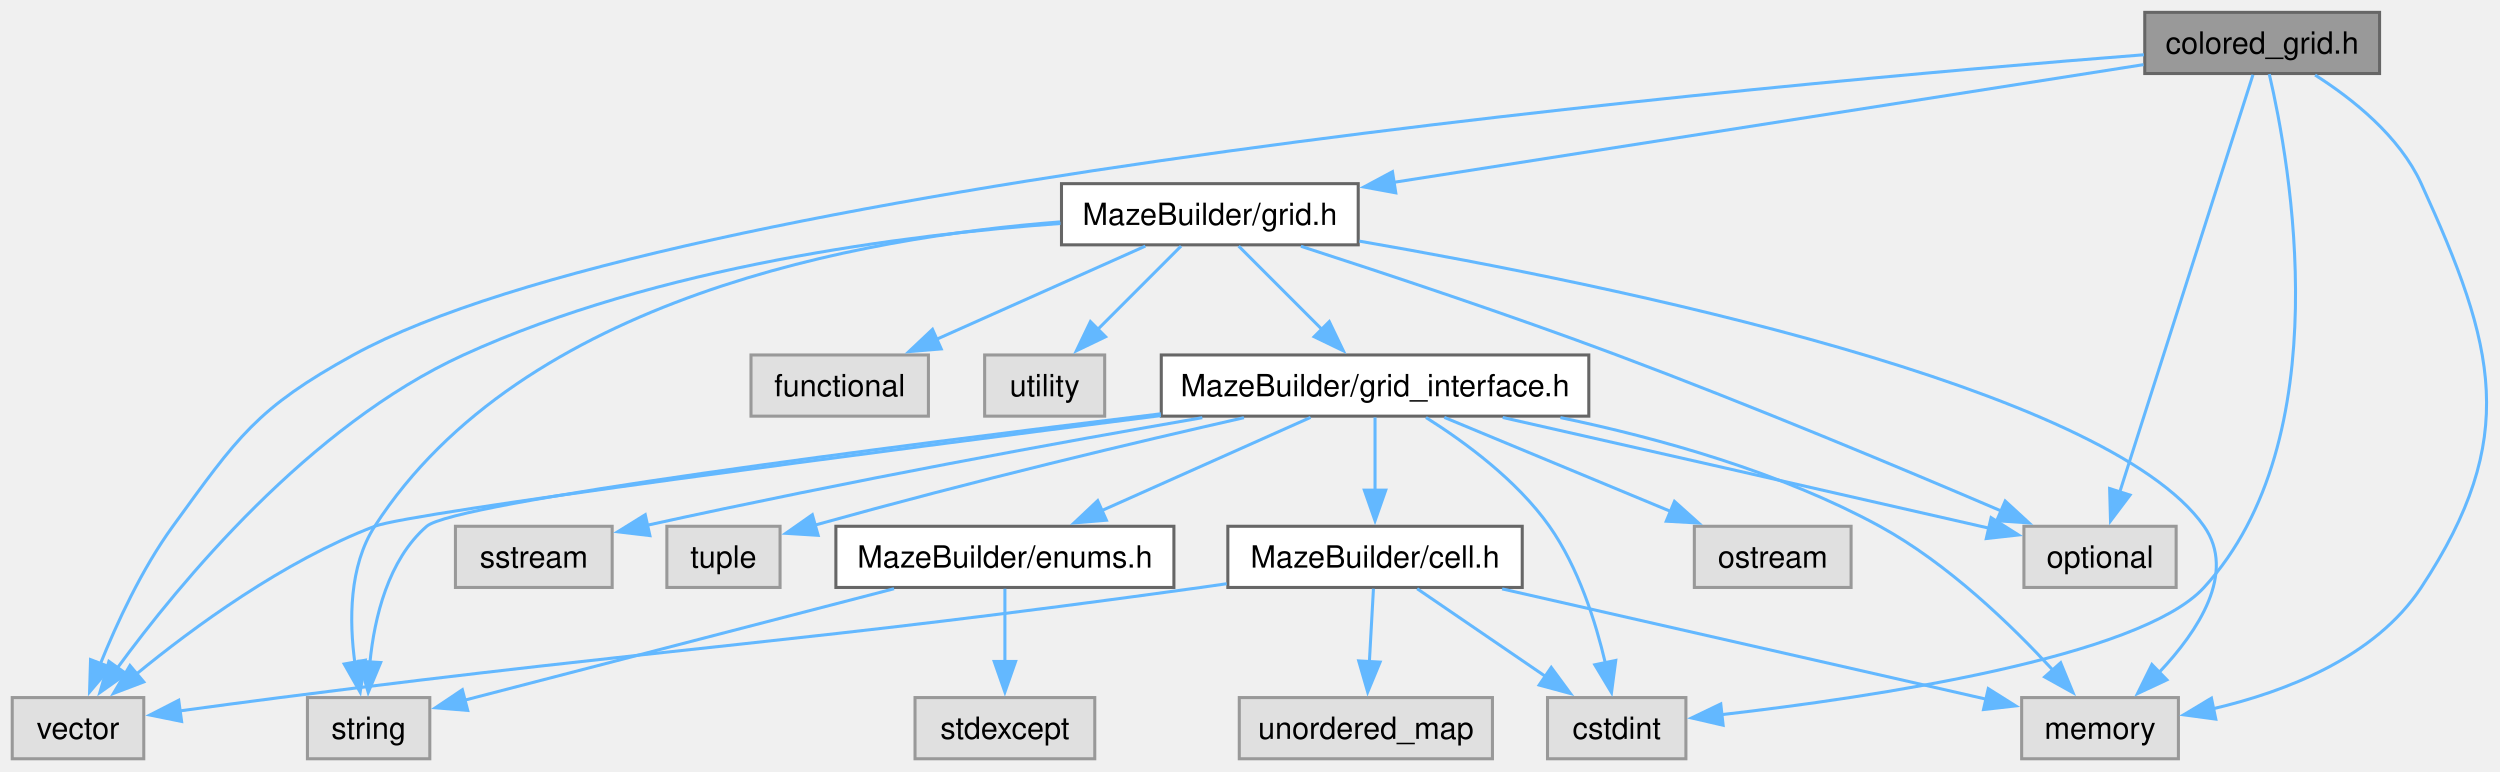
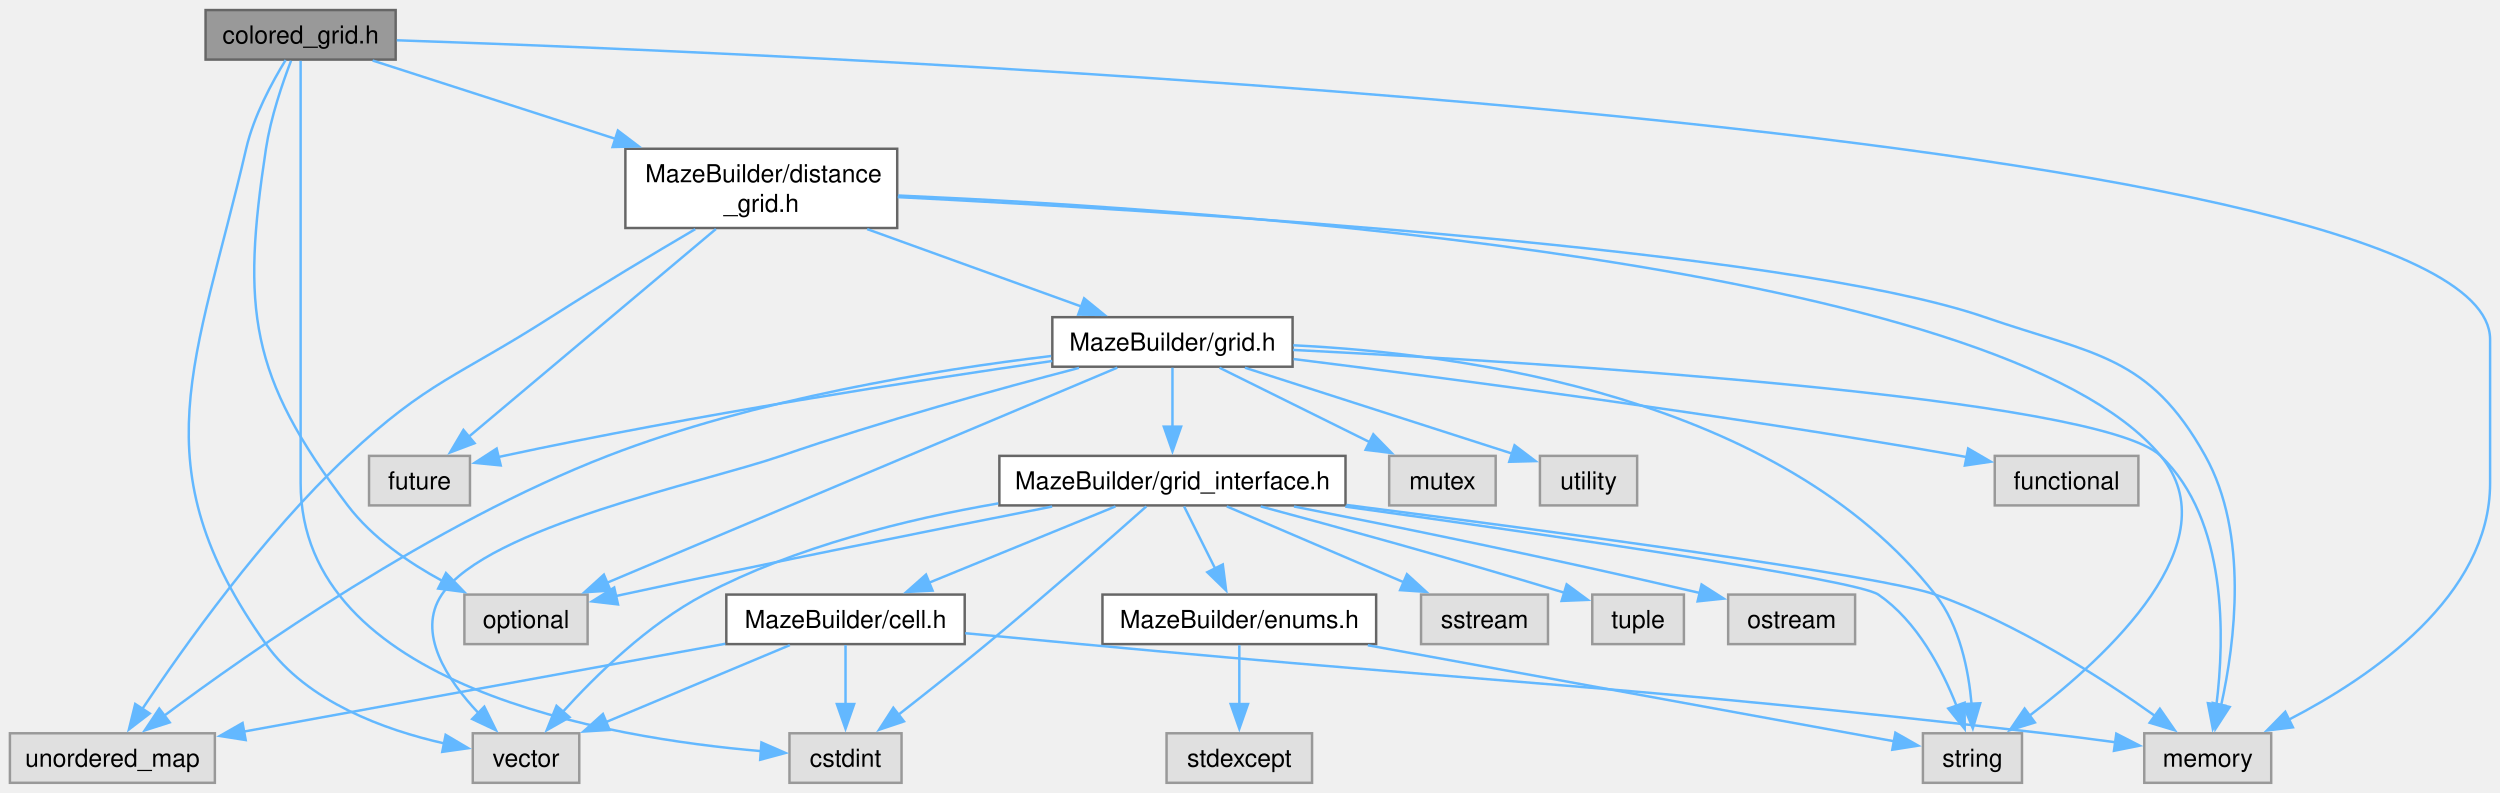
- <svg xmlns="http://www.w3.org/2000/svg" xmlns:xlink="http://www.w3.org/1999/xlink" width="817pt" height="252pt" viewBox="0.00 0.00 817.25 252.00">
-   <g id="graph0" class="graph" transform="scale(1 1) rotate(0) translate(4 248)">
+ <svg xmlns="http://www.w3.org/2000/svg" xmlns:xlink="http://www.w3.org/1999/xlink" width="1009pt" height="320pt" viewBox="0.00 0.00 1009.38 320.00">
+   <g id="graph0" class="graph" transform="scale(1 1) rotate(0) translate(4 316)">
    <g id="Node000001" class="node">
      <g id="a_Node000001">
        <a xlink:title=" ">
-           <polygon fill="#999999" stroke="#666666" points="773.88,-244 697.12,-244 697.12,-224 773.88,-224 773.88,-244" />
-           <text text-anchor="middle" x="735.5" y="-230.5" font-family="Helvetica,sans-Serif" font-size="10.00">colored_grid.h</text>
+           <polygon fill="#999999" stroke="#666666" points="155.75,-312 79,-312 79,-292 155.75,-292 155.75,-312" />
+           <text text-anchor="middle" x="117.38" y="-298.5" font-family="Helvetica,sans-Serif" font-size="10.00">colored_grid.h</text>
        </a>
      </g>
    </g>
    <g id="Node000002" class="node">
      <g id="a_Node000002">
        <a xlink:title=" ">
-           <polygon fill="#e0e0e0" stroke="#999999" points="708.12,-20 656.88,-20 656.88,0 708.12,0 708.12,-20" />
-           <text text-anchor="middle" x="682.5" y="-6.5" font-family="Helvetica,sans-Serif" font-size="10.00">memory</text>
+           <polygon fill="#e0e0e0" stroke="#999999" points="913,-20 861.75,-20 861.75,0 913,0 913,-20" />
+           <text text-anchor="middle" x="887.38" y="-6.5" font-family="Helvetica,sans-Serif" font-size="10.00">memory</text>
        </a>
      </g>
    </g>
    <g id="edge1_Node000001_Node000002" class="edge">
      <g id="a_edge1_Node000001_Node000002">
        <a xlink:title=" ">
-           <path fill="none" stroke="#63b8ff" d="M752.8,-223.51C765.01,-215.75 780.4,-203.53 787.5,-188 811.89,-134.64 819.8,-104.98 787.5,-56 772.49,-33.23 743.31,-21.94 719.52,-16.37" />
-           <polygon fill="#63b8ff" stroke="#63b8ff" points="720.34,-12.96 709.84,-14.37 718.92,-19.82 720.34,-12.96" />
+           <path fill="none" stroke="#63b8ff" d="M156.21,-299.8C326.83,-294 1001.38,-265.61 1001.38,-179 1001.38,-179 1001.38,-179 1001.38,-121 1001.38,-75.39 953.53,-42.71 919.83,-25.35" />
+           <polygon fill="#63b8ff" stroke="#63b8ff" points="921.77,-22.4 911.26,-21.12 918.68,-28.68 921.77,-22.4" />
        </a>
      </g>
    </g>
    <g id="Node000003" class="node">
      <g id="a_Node000003">
        <a xlink:title=" ">
-           <polygon fill="#e0e0e0" stroke="#999999" points="547.12,-20 501.88,-20 501.88,0 547.12,0 547.12,-20" />
-           <text text-anchor="middle" x="524.5" y="-6.5" font-family="Helvetica,sans-Serif" font-size="10.00">cstdint</text>
+           <polygon fill="#e0e0e0" stroke="#999999" points="360,-20 314.75,-20 314.75,0 360,0 360,-20" />
+           <text text-anchor="middle" x="337.38" y="-6.5" font-family="Helvetica,sans-Serif" font-size="10.00">cstdint</text>
        </a>
      </g>
    </g>
    <g id="edge2_Node000001_Node000003" class="edge">
      <g id="a_edge2_Node000001_Node000003">
        <a xlink:title=" ">
-           <path fill="none" stroke="#63b8ff" d="M737.83,-223.81C744.58,-194.85 760.95,-104.56 716.5,-56 695.57,-33.14 608.19,-20.1 558.84,-14.43" />
-           <polygon fill="#63b8ff" stroke="#63b8ff" points="559.29,-10.96 548.97,-13.34 558.52,-17.92 559.29,-10.96" />
+           <path fill="none" stroke="#63b8ff" d="M117.38,-291.51C117.38,-270.98 117.38,-220.94 117.38,-179 117.38,-179 117.38,-179 117.38,-121 117.38,-38.93 241.37,-18.09 303.18,-12.8" />
+           <polygon fill="#63b8ff" stroke="#63b8ff" points="303.44,-16.29 313.15,-12.05 302.92,-9.31 303.44,-16.29" />
        </a>
      </g>
    </g>
    <g id="Node000004" class="node">
      <g id="a_Node000004">
        <a xlink:title=" ">
-           <polygon fill="#e0e0e0" stroke="#999999" points="43,-20 0,-20 0,0 43,0 43,-20" />
-           <text text-anchor="middle" x="21.5" y="-6.5" font-family="Helvetica,sans-Serif" font-size="10.00">vector</text>
+           <polygon fill="#e0e0e0" stroke="#999999" points="229.88,-20 186.88,-20 186.88,0 229.88,0 229.88,-20" />
+           <text text-anchor="middle" x="208.38" y="-6.5" font-family="Helvetica,sans-Serif" font-size="10.00">vector</text>
        </a>
      </g>
    </g>
    <g id="edge3_Node000001_Node000004" class="edge">
      <g id="a_edge3_Node000001_Node000004">
        <a xlink:title=" ">
-           <path fill="none" stroke="#63b8ff" d="M696.85,-230.14C577.03,-220.76 213.8,-188.24 111.5,-132 79.82,-114.58 73.75,-105.25 52.5,-76 42.38,-62.07 34.18,-44.33 28.76,-30.9" />
-           <polygon fill="#63b8ff" stroke="#63b8ff" points="32.13,-29.91 25.28,-21.82 25.6,-32.41 32.13,-29.91" />
+           <path fill="none" stroke="#63b8ff" d="M111.33,-291.82C105.93,-283.04 98.43,-269.22 95.38,-256 75.32,-169.33 51.79,-128.47 103.38,-56 119.98,-32.67 151.25,-21.34 175.37,-15.9" />
+           <polygon fill="#63b8ff" stroke="#63b8ff" points="175.93,-19.36 185.05,-13.97 174.56,-12.49 175.93,-19.36" />
        </a>
      </g>
    </g>
    <g id="Node000005" class="node">
      <g id="a_Node000005">
        <a xlink:title=" ">
-           <polygon fill="#e0e0e0" stroke="#999999" points="707.38,-76 657.62,-76 657.62,-56 707.38,-56 707.38,-76" />
-           <text text-anchor="middle" x="682.5" y="-62.5" font-family="Helvetica,sans-Serif" font-size="10.00">optional</text>
+           <polygon fill="#e0e0e0" stroke="#999999" points="233.25,-76 183.5,-76 183.5,-56 233.25,-56 233.25,-76" />
+           <text text-anchor="middle" x="208.38" y="-62.5" font-family="Helvetica,sans-Serif" font-size="10.00">optional</text>
        </a>
      </g>
    </g>
    <g id="edge4_Node000001_Node000005" class="edge">
      <g id="a_edge4_Node000001_Node000005">
        <a xlink:title=" ">
-           <path fill="none" stroke="#63b8ff" d="M732.5,-223.6C724.12,-197.35 700.33,-122.84 688.85,-86.89" />
-           <polygon fill="#63b8ff" stroke="#63b8ff" points="692.3,-86.2 685.93,-77.74 685.64,-88.33 692.3,-86.2" />
+           <path fill="none" stroke="#63b8ff" d="M113.51,-291.54C110.07,-282.57 105.29,-268.62 103.38,-256 93.51,-191.09 96.67,-164.3 136.38,-112 146.25,-99 161.06,-88.82 174.68,-81.46" />
+           <polygon fill="#63b8ff" stroke="#63b8ff" points="176.06,-84.69 183.42,-77.06 172.91,-78.43 176.06,-84.69" />
        </a>
      </g>
    </g>
    <g id="Node000006" class="node">
      <g id="a_Node000006">
-         <a xlink:href="grid_8h.html" target="_top" xlink:title=" ">
-           <polygon fill="white" stroke="#666666" points="440,-188 343,-188 343,-168 440,-168 440,-188" />
-           <text text-anchor="middle" x="391.5" y="-174.5" font-family="Helvetica,sans-Serif" font-size="10.00">MazeBuilder/grid.h</text>
+         <a xlink:href="distance__grid_8h.html" target="_top" xlink:title=" ">
+           <polygon fill="white" stroke="#666666" points="358.25,-256 248.5,-256 248.5,-224 358.25,-224 358.25,-256" />
+           <text text-anchor="start" x="256.5" y="-242.5" font-family="Helvetica,sans-Serif" font-size="10.00">MazeBuilder/distance</text>
+           <text text-anchor="middle" x="303.38" y="-230.5" font-family="Helvetica,sans-Serif" font-size="10.00">_grid.h</text>
        </a>
      </g>
    </g>
    <g id="edge5_Node000001_Node000006" class="edge">
      <g id="a_edge5_Node000001_Node000006">
        <a xlink:title=" ">
-           <path fill="none" stroke="#63b8ff" d="M696.71,-226.91C637.04,-217.54 522.25,-199.53 451.72,-188.45" />
-           <polygon fill="#63b8ff" stroke="#63b8ff" points="452.28,-185 441.86,-186.91 451.2,-191.91 452.28,-185" />
+           <path fill="none" stroke="#63b8ff" d="M146.44,-291.62C172.6,-283.19 211.84,-270.53 244.54,-259.98" />
+           <polygon fill="#63b8ff" stroke="#63b8ff" points="245.47,-263.36 253.91,-256.96 243.32,-256.69 245.47,-263.36" />
        </a>
      </g>
    </g>
    <g id="edge7_Node000006_Node000002" class="edge">
      <g id="a_edge7_Node000006_Node000002">
        <a xlink:title=" ">
-           <path fill="none" stroke="#63b8ff" d="M440.38,-169.21C523.02,-154.9 684.51,-121.67 716.5,-76 727.17,-60.77 714.61,-41.77 701.84,-28.25" />
-           <polygon fill="#63b8ff" stroke="#63b8ff" points="704.35,-25.8 694.75,-21.31 699.45,-30.81 704.35,-25.8" />
-         </a>
-       </g>
-     </g>
-     <g id="edge6_Node000006_Node000004" class="edge">
-       <g id="a_edge6_Node000006_Node000004">
-         <a xlink:title=" ">
-           <path fill="none" stroke="#63b8ff" d="M342.64,-174.98C291.82,-171.32 210.97,-161 147.5,-132 97.13,-108.99 54.52,-57.25 34.22,-29.47" />
-           <polygon fill="#63b8ff" stroke="#63b8ff" points="37.3,-27.77 28.65,-21.65 31.6,-31.83 37.3,-27.77" />
-         </a>
-       </g>
-     </g>
-     <g id="edge11_Node000006_Node000005" class="edge">
-       <g id="a_edge11_Node000006_Node000005">
-         <a xlink:title=" ">
-           <path fill="none" stroke="#63b8ff" d="M421.27,-167.53C448.36,-158.77 489.34,-145.16 524.5,-132 568.48,-115.53 618.5,-94.57 650.26,-80.97" />
-           <polygon fill="#63b8ff" stroke="#63b8ff" points="651.5,-84.25 659.3,-77.09 648.73,-77.82 651.5,-84.25" />
+           <path fill="none" stroke="#63b8ff" d="M358.47,-236.47C469.73,-230.85 717.4,-215.59 797.38,-188 841.55,-172.76 863.61,-172.82 886.38,-132 903.97,-100.45 898.38,-56.69 892.81,-31.36" />
+           <polygon fill="#63b8ff" stroke="#63b8ff" points="896.23,-30.61 890.46,-21.72 889.43,-32.26 896.23,-30.61" />
        </a>
      </g>
    </g>
    <g id="Node000007" class="node">
      <g id="a_Node000007">
        <a xlink:title=" ">
-           <polygon fill="#e0e0e0" stroke="#999999" points="136.5,-20 96.5,-20 96.5,0 136.5,0 136.5,-20" />
-           <text text-anchor="middle" x="116.5" y="-6.5" font-family="Helvetica,sans-Serif" font-size="10.00">string</text>
-         </a>
-       </g>
-     </g>
-     <g id="edge8_Node000006_Node000007" class="edge">
-       <g id="a_edge8_Node000006_Node000007">
-         <a xlink:title=" ">
-           <path fill="none" stroke="#63b8ff" d="M342.57,-175.5C277.96,-170.52 166.75,-150.87 118.5,-76 110.07,-62.92 110.14,-45.09 112,-31.41" />
-           <polygon fill="#63b8ff" stroke="#63b8ff" points="115.41,-32.22 113.74,-21.76 108.52,-30.97 115.41,-32.22" />
+           <polygon fill="#e0e0e0" stroke="#999999" points="185.75,-132 145,-132 145,-112 185.75,-112 185.75,-132" />
+           <text text-anchor="middle" x="165.38" y="-118.5" font-family="Helvetica,sans-Serif" font-size="10.00">future</text>
+         </a>
+       </g>
+     </g>
+     <g id="edge6_Node000006_Node000007" class="edge">
+       <g id="a_edge6_Node000006_Node000007">
+         <a xlink:title=" ">
+           <path fill="none" stroke="#63b8ff" d="M285.05,-223.6C259.08,-201.76 211.76,-161.99 185.06,-139.55" />
+           <polygon fill="#63b8ff" stroke="#63b8ff" points="187.61,-137.12 177.71,-133.37 183.11,-142.48 187.61,-137.12" />
        </a>
      </g>
    </g>
    <g id="Node000008" class="node">
      <g id="a_Node000008">
        <a xlink:title=" ">
-           <polygon fill="#e0e0e0" stroke="#999999" points="299.5,-132 241.5,-132 241.5,-112 299.5,-112 299.5,-132" />
-           <text text-anchor="middle" x="270.5" y="-118.5" font-family="Helvetica,sans-Serif" font-size="10.00">functional</text>
-         </a>
-       </g>
-     </g>
-     <g id="edge9_Node000006_Node000008" class="edge">
-       <g id="a_edge9_Node000006_Node000008">
-         <a xlink:title=" ">
-           <path fill="none" stroke="#63b8ff" d="M370.42,-167.59C351.54,-159.17 323.58,-146.69 302.04,-137.07" />
-           <polygon fill="#63b8ff" stroke="#63b8ff" points="303.68,-133.98 293.12,-133.1 300.83,-140.37 303.68,-133.98" />
+           <polygon fill="#e0e0e0" stroke="#999999" points="812.38,-20 772.38,-20 772.38,0 812.38,0 812.38,-20" />
+           <text text-anchor="middle" x="792.38" y="-6.5" font-family="Helvetica,sans-Serif" font-size="10.00">string</text>
+         </a>
+       </g>
+     </g>
+     <g id="edge8_Node000006_Node000008" class="edge">
+       <g id="a_edge8_Node000006_Node000008">
+         <a xlink:title=" ">
+           <path fill="none" stroke="#63b8ff" d="M358.64,-237.13C487.9,-231.49 803.89,-209.84 868.38,-132 897.06,-97.37 847.03,-51.13 815.37,-27.07" />
+           <polygon fill="#63b8ff" stroke="#63b8ff" points="817.59,-24.36 807.46,-21.25 813.44,-29.99 817.59,-24.36" />
        </a>
      </g>
    </g>
    <g id="Node000009" class="node">
      <g id="a_Node000009">
        <a xlink:title=" ">
-           <polygon fill="#e0e0e0" stroke="#999999" points="357.12,-132 317.88,-132 317.88,-112 357.12,-112 357.12,-132" />
-           <text text-anchor="middle" x="337.5" y="-118.5" font-family="Helvetica,sans-Serif" font-size="10.00">utility</text>
-         </a>
-       </g>
-     </g>
-     <g id="edge10_Node000006_Node000009" class="edge">
-       <g id="a_edge10_Node000006_Node000009">
-         <a xlink:title=" ">
-           <path fill="none" stroke="#63b8ff" d="M382.09,-167.59C374.58,-160.08 363.85,-149.35 354.8,-140.3" />
-           <polygon fill="#63b8ff" stroke="#63b8ff" points="357.41,-137.96 347.87,-133.37 352.46,-142.91 357.41,-137.96" />
+           <polygon fill="#e0e0e0" stroke="#999999" points="82.75,-20 0,-20 0,0 82.75,0 82.75,-20" />
+           <text text-anchor="middle" x="41.38" y="-6.5" font-family="Helvetica,sans-Serif" font-size="10.00">unordered_map</text>
+         </a>
+       </g>
+     </g>
+     <g id="edge9_Node000006_Node000009" class="edge">
+       <g id="a_edge9_Node000006_Node000009">
+         <a xlink:title=" ">
+           <path fill="none" stroke="#63b8ff" d="M276.71,-223.54C259.84,-213.63 237.65,-200.35 218.38,-188 181.22,-164.19 168.6,-162.15 136.38,-132 102.08,-99.91 70.07,-54.8 53.39,-29.71" />
+           <polygon fill="#63b8ff" stroke="#63b8ff" points="56.45,-28 48.05,-21.54 50.59,-31.83 56.45,-28" />
        </a>
      </g>
    </g>
    <g id="Node000010" class="node">
      <g id="a_Node000010">
-         <a xlink:href="grid__interface_8h.html" target="_top" xlink:title=" ">
-           <polygon fill="white" stroke="#666666" points="515.38,-132 375.62,-132 375.62,-112 515.38,-112 515.38,-132" />
-           <text text-anchor="middle" x="445.5" y="-118.5" font-family="Helvetica,sans-Serif" font-size="10.00">MazeBuilder/grid_interface.h</text>
-         </a>
-       </g>
-     </g>
-     <g id="edge12_Node000006_Node000010" class="edge">
-       <g id="a_edge12_Node000006_Node000010">
-         <a xlink:title=" ">
-           <path fill="none" stroke="#63b8ff" d="M400.91,-167.59C408.42,-160.08 419.15,-149.35 428.2,-140.3" />
-           <polygon fill="#63b8ff" stroke="#63b8ff" points="430.54,-142.91 435.13,-133.37 425.59,-137.96 430.54,-142.91" />
-         </a>
-       </g>
-     </g>
-     <g id="edge17_Node000010_Node000002" class="edge">
-       <g id="a_edge17_Node000010_Node000002">
-         <a xlink:title=" ">
-           <path fill="none" stroke="#63b8ff" d="M506.1,-111.53C538.47,-104.77 578.19,-93.66 610.5,-76 632.77,-63.82 653.77,-43.46 667.28,-28.76" />
-           <polygon fill="#63b8ff" stroke="#63b8ff" points="669.63,-31.39 673.66,-21.6 664.4,-26.74 669.63,-31.39" />
-         </a>
-       </g>
-     </g>
-     <g id="edge18_Node000010_Node000003" class="edge">
-       <g id="a_edge18_Node000010_Node000003">
-         <a xlink:title=" ">
-           <path fill="none" stroke="#63b8ff" d="M462.15,-111.55C474.84,-103.56 491.89,-91.04 502.5,-76 511.97,-62.58 517.62,-44.78 520.81,-31.19" />
-           <polygon fill="#63b8ff" stroke="#63b8ff" points="524.19,-32.14 522.8,-21.63 517.34,-30.72 524.19,-32.14" />
-         </a>
-       </g>
-     </g>
-     <g id="edge13_Node000010_Node000004" class="edge">
-       <g id="a_edge13_Node000010_Node000004">
-         <a xlink:title=" ">
-           <path fill="none" stroke="#63b8ff" d="M375.47,-112.18C282.99,-100.41 130.38,-80.52 118.5,-76 88.81,-64.7 59.13,-42.89 40.56,-27.66" />
-           <polygon fill="#63b8ff" stroke="#63b8ff" points="42.99,-25.12 33.09,-21.36 38.48,-30.48 42.99,-25.12" />
-         </a>
-       </g>
-     </g>
-     <g id="edge19_Node000010_Node000005" class="edge">
-       <g id="a_edge19_Node000010_Node000005">
-         <a xlink:title=" ">
-           <path fill="none" stroke="#63b8ff" d="M487.23,-111.56C527.3,-102.48 589.55,-88.36 643.5,-76 644.48,-75.78 645.47,-75.55 646.47,-75.32" />
-           <polygon fill="#63b8ff" stroke="#63b8ff" points="646.89,-78.81 655.85,-73.16 645.32,-71.99 646.89,-78.81" />
-         </a>
-       </g>
-     </g>
-     <g id="edge14_Node000010_Node000007" class="edge">
-       <g id="a_edge14_Node000010_Node000007">
-         <a xlink:title=" ">
-           <path fill="none" stroke="#63b8ff" d="M375.49,-112.77C286.86,-102.07 144.51,-83.82 135.5,-76 122.87,-65.03 118.41,-46.17 116.94,-31.58" />
-           <polygon fill="#63b8ff" stroke="#63b8ff" points="120.44,-31.46 116.37,-21.68 113.45,-31.86 120.44,-31.46" />
+         <a xlink:href="grid_8h.html" target="_top" xlink:title=" ">
+           <polygon fill="white" stroke="#666666" points="517.88,-188 420.88,-188 420.88,-168 517.88,-168 517.88,-188" />
+           <text text-anchor="middle" x="469.38" y="-174.5" font-family="Helvetica,sans-Serif" font-size="10.00">MazeBuilder/grid.h</text>
+         </a>
+       </g>
+     </g>
+     <g id="edge10_Node000006_Node000010" class="edge">
+       <g id="a_edge10_Node000006_Node000010">
+         <a xlink:title=" ">
+           <path fill="none" stroke="#63b8ff" d="M346.12,-223.55C372.9,-213.87 407.05,-201.53 432.62,-192.29" />
+           <polygon fill="#63b8ff" stroke="#63b8ff" points="433.71,-195.61 441.92,-188.92 431.33,-189.03 433.71,-195.61" />
+         </a>
+       </g>
+     </g>
+     <g id="edge14_Node000010_Node000002" class="edge">
+       <g id="a_edge14_Node000010_Node000002">
+         <a xlink:title=" ">
+           <path fill="none" stroke="#63b8ff" d="M518.08,-174.77C618.97,-169.7 843.48,-155.83 868.38,-132 895.42,-106.1 894.25,-58.57 890.88,-31.43" />
+           <polygon fill="#63b8ff" stroke="#63b8ff" points="894.37,-31.11 889.44,-21.73 887.45,-32.14 894.37,-31.11" />
+         </a>
+       </g>
+     </g>
+     <g id="edge18_Node000010_Node000004" class="edge">
+       <g id="a_edge18_Node000010_Node000004">
+         <a xlink:title=" ">
+           <path fill="none" stroke="#63b8ff" d="M431.66,-167.52C399.42,-159.11 351.95,-146.02 311.38,-132 280.29,-121.26 192.71,-103.3 174.38,-76 164.01,-60.56 176.53,-41.59 189.2,-28.14" />
+           <polygon fill="#63b8ff" stroke="#63b8ff" points="191.54,-30.74 196.23,-21.24 186.64,-25.75 191.54,-30.74" />
+         </a>
+       </g>
+     </g>
+     <g id="edge15_Node000010_Node000005" class="edge">
+       <g id="a_edge15_Node000010_Node000005">
+         <a xlink:title=" ">
+           <path fill="none" stroke="#63b8ff" d="M447.12,-167.62C400.99,-148.18 294.75,-103.4 240.92,-80.71" />
+           <polygon fill="#63b8ff" stroke="#63b8ff" points="242.54,-77.6 231.97,-76.94 239.82,-84.05 242.54,-77.6" />
+         </a>
+       </g>
+     </g>
+     <g id="edge12_Node000010_Node000007" class="edge">
+       <g id="a_edge12_Node000010_Node000007">
+         <a xlink:title=" ">
+           <path fill="none" stroke="#63b8ff" d="M420.83,-170.31C366.58,-162.51 276.26,-148.55 199.38,-132 198.7,-131.86 198.03,-131.71 197.34,-131.55" />
+           <polygon fill="#63b8ff" stroke="#63b8ff" points="198.17,-128.15 187.63,-129.19 196.52,-134.95 198.17,-128.15" />
+         </a>
+       </g>
+     </g>
+     <g id="edge16_Node000010_Node000008" class="edge">
+       <g id="a_edge16_Node000010_Node000008">
+         <a xlink:title=" ">
+           <path fill="none" stroke="#63b8ff" d="M518.16,-176.65C587.98,-173.25 714.86,-155.7 777.38,-76 787.23,-63.44 790.82,-45.57 792.03,-31.74" />
+           <polygon fill="#63b8ff" stroke="#63b8ff" points="795.52,-32.12 792.52,-21.96 788.53,-31.77 795.52,-32.12" />
+         </a>
+       </g>
+     </g>
+     <g id="edge19_Node000010_Node000009" class="edge">
+       <g id="a_edge19_Node000010_Node000009">
+         <a xlink:title=" ">
+           <path fill="none" stroke="#63b8ff" d="M420.41,-172.33C373.28,-166.69 300.63,-154.95 241.38,-132 170.81,-104.67 96.93,-52.96 62.01,-26.88" />
+           <polygon fill="#63b8ff" stroke="#63b8ff" points="64.52,-24.39 54.43,-21.16 60.3,-29.98 64.52,-24.39" />
        </a>
      </g>
    </g>
    <g id="Node000011" class="node">
      <g id="a_Node000011">
        <a xlink:title=" ">
-           <polygon fill="#e0e0e0" stroke="#999999" points="601.12,-76 549.88,-76 549.88,-56 601.12,-56 601.12,-76" />
-           <text text-anchor="middle" x="575.5" y="-62.5" font-family="Helvetica,sans-Serif" font-size="10.00">ostream</text>
-         </a>
-       </g>
-     </g>
-     <g id="edge15_Node000010_Node000011" class="edge">
-       <g id="a_edge15_Node000010_Node000011">
-         <a xlink:title=" ">
-           <path fill="none" stroke="#63b8ff" d="M468.14,-111.59C488.62,-103.09 519.02,-90.46 542.25,-80.81" />
-           <polygon fill="#63b8ff" stroke="#63b8ff" points="543.39,-84.13 551.28,-77.06 540.7,-77.66 543.39,-84.13" />
+           <polygon fill="#e0e0e0" stroke="#999999" points="859.38,-132 801.38,-132 801.38,-112 859.38,-112 859.38,-132" />
+           <text text-anchor="middle" x="830.38" y="-118.5" font-family="Helvetica,sans-Serif" font-size="10.00">functional</text>
+         </a>
+       </g>
+     </g>
+     <g id="edge11_Node000010_Node000011" class="edge">
+       <g id="a_edge11_Node000010_Node000011">
+         <a xlink:title=" ">
+           <path fill="none" stroke="#63b8ff" d="M518.29,-171.09C580.86,-163.3 692.5,-148.62 787.38,-132 788.36,-131.83 789.36,-131.65 790.37,-131.46" />
+           <polygon fill="#63b8ff" stroke="#63b8ff" points="790.64,-134.98 799.79,-129.65 789.31,-128.1 790.64,-134.98" />
        </a>
      </g>
    </g>
    <g id="Node000012" class="node">
      <g id="a_Node000012">
        <a xlink:title=" ">
-           <polygon fill="#e0e0e0" stroke="#999999" points="196.12,-76 144.88,-76 144.88,-56 196.12,-56 196.12,-76" />
-           <text text-anchor="middle" x="170.5" y="-62.5" font-family="Helvetica,sans-Serif" font-size="10.00">sstream</text>
-         </a>
-       </g>
-     </g>
-     <g id="edge16_Node000010_Node000012" class="edge">
-       <g id="a_edge16_Node000010_Node000012">
-         <a xlink:title=" ">
-           <path fill="none" stroke="#63b8ff" d="M389.03,-111.5C342.74,-103.47 275.27,-91.2 207.35,-76.29" />
-           <polygon fill="#63b8ff" stroke="#63b8ff" points="208.45,-72.95 197.93,-74.2 206.93,-79.78 208.45,-72.95" />
+           <polygon fill="#e0e0e0" stroke="#999999" points="599.88,-132 556.88,-132 556.88,-112 599.88,-112 599.88,-132" />
+           <text text-anchor="middle" x="578.38" y="-118.5" font-family="Helvetica,sans-Serif" font-size="10.00">mutex</text>
+         </a>
+       </g>
+     </g>
+     <g id="edge13_Node000010_Node000012" class="edge">
+       <g id="a_edge13_Node000010_Node000012">
+         <a xlink:title=" ">
+           <path fill="none" stroke="#63b8ff" d="M488.36,-167.59C505.14,-159.28 529.87,-147.03 549.16,-137.47" />
+           <polygon fill="#63b8ff" stroke="#63b8ff" points="550.48,-140.73 557.88,-133.15 547.37,-134.45 550.48,-140.73" />
        </a>
      </g>
    </g>
    <g id="Node000013" class="node">
      <g id="a_Node000013">
        <a xlink:title=" ">
-           <polygon fill="#e0e0e0" stroke="#999999" points="251,-76 214,-76 214,-56 251,-56 251,-76" />
-           <text text-anchor="middle" x="232.5" y="-62.5" font-family="Helvetica,sans-Serif" font-size="10.00">tuple</text>
-         </a>
-       </g>
-     </g>
-     <g id="edge20_Node000010_Node000013" class="edge">
-       <g id="a_edge20_Node000010_Node000013">
-         <a xlink:title=" ">
-           <path fill="none" stroke="#63b8ff" d="M402.65,-111.5C367.36,-103.48 315.8,-91.28 262.17,-76.32" />
-           <polygon fill="#63b8ff" stroke="#63b8ff" points="263.45,-73.04 252.88,-73.7 261.55,-79.78 263.45,-73.04" />
+           <polygon fill="#e0e0e0" stroke="#999999" points="657,-132 617.75,-132 617.75,-112 657,-112 657,-132" />
+           <text text-anchor="middle" x="637.38" y="-118.5" font-family="Helvetica,sans-Serif" font-size="10.00">utility</text>
+         </a>
+       </g>
+     </g>
+     <g id="edge17_Node000010_Node000013" class="edge">
+       <g id="a_edge17_Node000010_Node000013">
+         <a xlink:title=" ">
+           <path fill="none" stroke="#63b8ff" d="M498.64,-167.59C528.81,-157.89 575.68,-142.83 606.46,-132.94" />
+           <polygon fill="#63b8ff" stroke="#63b8ff" points="607.5,-136.28 615.95,-129.89 605.36,-129.61 607.5,-136.28" />
        </a>
      </g>
    </g>
    <g id="Node000014" class="node">
      <g id="a_Node000014">
-         <a xlink:href="enums_8h.html" target="_top" xlink:title="Enumerations for the maze builder program.">
-           <polygon fill="white" stroke="#666666" points="379.75,-76 269.25,-76 269.25,-56 379.75,-56 379.75,-76" />
-           <text text-anchor="middle" x="324.5" y="-62.5" font-family="Helvetica,sans-Serif" font-size="10.00">MazeBuilder/enums.h</text>
-         </a>
-       </g>
-     </g>
-     <g id="edge21_Node000010_Node000014" class="edge">
-       <g id="a_edge21_Node000010_Node000014">
-         <a xlink:title=" ">
-           <path fill="none" stroke="#63b8ff" d="M424.42,-111.59C405.54,-103.17 377.58,-90.69 356.04,-81.07" />
-           <polygon fill="#63b8ff" stroke="#63b8ff" points="357.68,-77.98 347.12,-77.1 354.83,-84.37 357.68,-77.98" />
+         <a xlink:href="grid__interface_8h.html" target="_top" xlink:title=" ">
+           <polygon fill="white" stroke="#666666" points="539.25,-132 399.5,-132 399.5,-112 539.25,-112 539.25,-132" />
+           <text text-anchor="middle" x="469.38" y="-118.5" font-family="Helvetica,sans-Serif" font-size="10.00">MazeBuilder/grid_interface.h</text>
+         </a>
+       </g>
+     </g>
+     <g id="edge20_Node000010_Node000014" class="edge">
+       <g id="a_edge20_Node000010_Node000014">
+         <a xlink:title=" ">
+           <path fill="none" stroke="#63b8ff" d="M469.38,-167.59C469.38,-161.01 469.38,-151.96 469.38,-143.73" />
+           <polygon fill="#63b8ff" stroke="#63b8ff" points="472.88,-143.81 469.38,-133.81 465.88,-143.81 472.88,-143.81" />
+         </a>
+       </g>
+     </g>
+     <g id="edge25_Node000014_Node000002" class="edge">
+       <g id="a_edge25_Node000014_Node000002">
+         <a xlink:title=" ">
+           <path fill="none" stroke="#63b8ff" d="M539.65,-112.19C623.58,-101.44 755.43,-83.75 777.38,-76 810.6,-64.27 844.94,-42.07 866.23,-26.91" />
+           <polygon fill="#63b8ff" stroke="#63b8ff" points="868.05,-29.91 874.08,-21.2 863.93,-24.25 868.05,-29.91" />
+         </a>
+       </g>
+     </g>
+     <g id="edge26_Node000014_Node000003" class="edge">
+       <g id="a_edge26_Node000014_Node000003">
+         <a xlink:title=" ">
+           <path fill="none" stroke="#63b8ff" d="M458.83,-111.59C444.43,-98.8 417.74,-75.33 394.38,-56 382.77,-46.4 369.59,-35.96 358.83,-27.56" />
+           <polygon fill="#63b8ff" stroke="#63b8ff" points="360.97,-24.8 350.93,-21.42 356.68,-30.32 360.97,-24.8" />
+         </a>
+       </g>
+     </g>
+     <g id="edge21_Node000014_Node000004" class="edge">
+       <g id="a_edge21_Node000014_Node000004">
+         <a xlink:title=" ">
+           <path fill="none" stroke="#63b8ff" d="M399.08,-112.82C362.16,-106.45 317.1,-95.31 280.38,-76 257.66,-64.06 236.48,-43.3 223.05,-28.46" />
+           <polygon fill="#63b8ff" stroke="#63b8ff" points="225.96,-26.47 216.75,-21.25 220.7,-31.08 225.96,-26.47" />
+         </a>
+       </g>
+     </g>
+     <g id="edge27_Node000014_Node000005" class="edge">
+       <g id="a_edge27_Node000014_Node000005">
+         <a xlink:title=" ">
+           <path fill="none" stroke="#63b8ff" d="M420.79,-111.54C375.76,-102.68 306.95,-88.91 247.38,-76 246.39,-75.79 245.4,-75.57 244.4,-75.35" />
+           <polygon fill="#63b8ff" stroke="#63b8ff" points="245.53,-72.02 235,-73.24 243.99,-78.85 245.53,-72.02" />
+         </a>
+       </g>
+     </g>
+     <g id="edge22_Node000014_Node000008" class="edge">
+       <g id="a_edge22_Node000014_Node000008">
+         <a xlink:title=" ">
+           <path fill="none" stroke="#63b8ff" d="M539.13,-111.51C620.61,-100.19 745.51,-82.06 754.38,-76 770.05,-65.3 780.17,-45.83 785.99,-30.98" />
+           <polygon fill="#63b8ff" stroke="#63b8ff" points="789.22,-32.34 789.26,-21.74 782.62,-30 789.22,-32.34" />
+         </a>
+       </g>
+     </g>
+     <g id="Node000015" class="node">
+       <g id="a_Node000015">
+         <a xlink:title=" ">
+           <polygon fill="#e0e0e0" stroke="#999999" points="745,-76 693.75,-76 693.75,-56 745,-56 745,-76" />
+           <text text-anchor="middle" x="719.38" y="-62.5" font-family="Helvetica,sans-Serif" font-size="10.00">ostream</text>
+         </a>
+       </g>
+     </g>
+     <g id="edge23_Node000014_Node000015" class="edge">
+       <g id="a_edge23_Node000014_Node000015">
+         <a xlink:title=" ">
+           <path fill="none" stroke="#63b8ff" d="M518.44,-111.55C559.84,-103.41 620.93,-90.99 682.36,-76.63" />
+           <polygon fill="#63b8ff" stroke="#63b8ff" points="683.02,-80.07 691.95,-74.37 681.41,-73.26 683.02,-80.07" />
        </a>
      </g>
    </g>
    <g id="Node000016" class="node">
      <g id="a_Node000016">
-         <a xlink:href="cell_8h.html" target="_top" xlink:title=" ">
-           <polygon fill="white" stroke="#666666" points="493.62,-76 397.38,-76 397.38,-56 493.62,-56 493.62,-76" />
-           <text text-anchor="middle" x="445.5" y="-62.5" font-family="Helvetica,sans-Serif" font-size="10.00">MazeBuilder/cell.h</text>
-         </a>
-       </g>
-     </g>
-     <g id="edge24_Node000010_Node000016" class="edge">
-       <g id="a_edge24_Node000010_Node000016">
-         <a xlink:title=" ">
-           <path fill="none" stroke="#63b8ff" d="M445.5,-111.59C445.5,-105.01 445.5,-95.96 445.5,-87.73" />
-           <polygon fill="#63b8ff" stroke="#63b8ff" points="449,-87.81 445.5,-77.81 442,-87.81 449,-87.81" />
-         </a>
-       </g>
-     </g>
-     <g id="edge22_Node000014_Node000007" class="edge">
-       <g id="a_edge22_Node000014_Node000007">
-         <a xlink:title=" ">
-           <path fill="none" stroke="#63b8ff" d="M288.27,-55.59C248.5,-45.27 185.32,-28.87 147.68,-19.1" />
-           <polygon fill="#63b8ff" stroke="#63b8ff" points="148.9,-15.8 138.34,-16.67 147.14,-22.57 148.9,-15.8" />
-         </a>
-       </g>
-     </g>
-     <g id="Node000015" class="node">
-       <g id="a_Node000015">
-         <a xlink:title=" ">
-           <polygon fill="#e0e0e0" stroke="#999999" points="353.88,-20 295.12,-20 295.12,0 353.88,0 353.88,-20" />
-           <text text-anchor="middle" x="324.5" y="-6.5" font-family="Helvetica,sans-Serif" font-size="10.00">stdexcept</text>
-         </a>
-       </g>
-     </g>
-     <g id="edge23_Node000014_Node000015" class="edge">
-       <g id="a_edge23_Node000014_Node000015">
-         <a xlink:title=" ">
-           <path fill="none" stroke="#63b8ff" d="M324.5,-55.59C324.5,-49.01 324.5,-39.96 324.5,-31.73" />
-           <polygon fill="#63b8ff" stroke="#63b8ff" points="328,-31.81 324.5,-21.81 321,-31.81 328,-31.81" />
-         </a>
-       </g>
-     </g>
-     <g id="edge25_Node000016_Node000002" class="edge">
-       <g id="a_edge25_Node000016_Node000002">
-         <a xlink:title=" ">
-           <path fill="none" stroke="#63b8ff" d="M487.05,-55.53C531.8,-45.34 602.35,-29.26 645.32,-19.47" />
-           <polygon fill="#63b8ff" stroke="#63b8ff" points="645.96,-22.92 654.93,-17.28 644.41,-16.09 645.96,-22.92" />
-         </a>
-       </g>
-     </g>
-     <g id="edge28_Node000016_Node000003" class="edge">
-       <g id="a_edge28_Node000016_Node000003">
-         <a xlink:title=" ">
-           <path fill="none" stroke="#63b8ff" d="M459.26,-55.59C470.86,-47.67 487.7,-36.16 501.36,-26.82" />
-           <polygon fill="#63b8ff" stroke="#63b8ff" points="503.1,-29.87 509.38,-21.33 499.15,-24.09 503.1,-29.87" />
-         </a>
-       </g>
-     </g>
-     <g id="edge26_Node000016_Node000004" class="edge">
-       <g id="a_edge26_Node000016_Node000004">
-         <a xlink:title=" ">
-           <path fill="none" stroke="#63b8ff" d="M397.01,-57.22C394.13,-56.79 391.28,-56.39 388.5,-56 255.05,-37.49 221.14,-37.1 87.5,-20 76.83,-18.63 65.2,-17.07 54.72,-15.64" />
-           <polygon fill="#63b8ff" stroke="#63b8ff" points="55.37,-12.2 44.99,-14.3 54.42,-19.13 55.37,-12.2" />
+         <a xlink:title=" ">
+           <polygon fill="#e0e0e0" stroke="#999999" points="621,-76 569.75,-76 569.75,-56 621,-56 621,-76" />
+           <text text-anchor="middle" x="595.38" y="-62.5" font-family="Helvetica,sans-Serif" font-size="10.00">sstream</text>
+         </a>
+       </g>
+     </g>
+     <g id="edge24_Node000014_Node000016" class="edge">
+       <g id="a_edge24_Node000014_Node000016">
+         <a xlink:title=" ">
+           <path fill="none" stroke="#63b8ff" d="M491.32,-111.59C511.08,-103.13 540.37,-90.58 562.84,-80.94" />
+           <polygon fill="#63b8ff" stroke="#63b8ff" points="564.05,-84.23 571.87,-77.08 561.29,-77.8 564.05,-84.23" />
        </a>
      </g>
    </g>
    <g id="Node000017" class="node">
      <g id="a_Node000017">
        <a xlink:title=" ">
-           <polygon fill="#e0e0e0" stroke="#999999" points="483.88,-20 401.12,-20 401.12,0 483.88,0 483.88,-20" />
-           <text text-anchor="middle" x="442.5" y="-6.5" font-family="Helvetica,sans-Serif" font-size="10.00">unordered_map</text>
-         </a>
-       </g>
-     </g>
-     <g id="edge27_Node000016_Node000017" class="edge">
-       <g id="a_edge27_Node000016_Node000017">
-         <a xlink:title=" ">
-           <path fill="none" stroke="#63b8ff" d="M444.98,-55.59C444.61,-49.01 444.11,-39.96 443.65,-31.73" />
-           <polygon fill="#63b8ff" stroke="#63b8ff" points="447.15,-31.6 443.1,-21.81 440.16,-31.99 447.15,-31.6" />
+           <polygon fill="#e0e0e0" stroke="#999999" points="675.88,-76 638.88,-76 638.88,-56 675.88,-56 675.88,-76" />
+           <text text-anchor="middle" x="657.38" y="-62.5" font-family="Helvetica,sans-Serif" font-size="10.00">tuple</text>
+         </a>
+       </g>
+     </g>
+     <g id="edge28_Node000014_Node000017" class="edge">
+       <g id="a_edge28_Node000014_Node000017">
+         <a xlink:title=" ">
+           <path fill="none" stroke="#63b8ff" d="M505.01,-111.58C535.43,-103.42 580.59,-91.03 627.79,-76.7" />
+           <polygon fill="#63b8ff" stroke="#63b8ff" points="628.54,-80.13 637.08,-73.86 626.5,-73.43 628.54,-80.13" />
+         </a>
+       </g>
+     </g>
+     <g id="Node000018" class="node">
+       <g id="a_Node000018">
+         <a xlink:href="enums_8h.html" target="_top" xlink:title="Enumerations for the maze builder program.">
+           <polygon fill="white" stroke="#666666" points="551.62,-76 441.12,-76 441.12,-56 551.62,-56 551.62,-76" />
+           <text text-anchor="middle" x="496.38" y="-62.5" font-family="Helvetica,sans-Serif" font-size="10.00">MazeBuilder/enums.h</text>
+         </a>
+       </g>
+     </g>
+     <g id="edge29_Node000014_Node000018" class="edge">
+       <g id="a_edge29_Node000014_Node000018">
+         <a xlink:title=" ">
+           <path fill="none" stroke="#63b8ff" d="M474.08,-111.59C477.52,-104.7 482.32,-95.1 486.59,-86.57" />
+           <polygon fill="#63b8ff" stroke="#63b8ff" points="489.71,-88.16 491.05,-77.65 483.45,-85.03 489.71,-88.16" />
+         </a>
+       </g>
+     </g>
+     <g id="Node000020" class="node">
+       <g id="a_Node000020">
+         <a xlink:href="cell_8h.html" target="_top" xlink:title=" ">
+           <polygon fill="white" stroke="#666666" points="385.5,-76 289.25,-76 289.25,-56 385.5,-56 385.5,-76" />
+           <text text-anchor="middle" x="337.38" y="-62.5" font-family="Helvetica,sans-Serif" font-size="10.00">MazeBuilder/cell.h</text>
+         </a>
+       </g>
+     </g>
+     <g id="edge32_Node000014_Node000020" class="edge">
+       <g id="a_edge32_Node000014_Node000020">
+         <a xlink:title=" ">
+           <path fill="none" stroke="#63b8ff" d="M446.38,-111.59C425.59,-103.09 394.72,-90.46 371.14,-80.81" />
+           <polygon fill="#63b8ff" stroke="#63b8ff" points="372.53,-77.6 361.95,-77.05 369.88,-84.08 372.53,-77.6" />
+         </a>
+       </g>
+     </g>
+     <g id="edge30_Node000018_Node000008" class="edge">
+       <g id="a_edge30_Node000018_Node000008">
+         <a xlink:title=" ">
+           <path fill="none" stroke="#63b8ff" d="M548.27,-55.53C609.67,-44.33 709.95,-26.04 760.75,-16.77" />
+           <polygon fill="#63b8ff" stroke="#63b8ff" points="761.27,-20.23 770.48,-15 760.01,-13.35 761.27,-20.23" />
+         </a>
+       </g>
+     </g>
+     <g id="Node000019" class="node">
+       <g id="a_Node000019">
+         <a xlink:title=" ">
+           <polygon fill="#e0e0e0" stroke="#999999" points="525.75,-20 467,-20 467,0 525.75,0 525.75,-20" />
+           <text text-anchor="middle" x="496.38" y="-6.5" font-family="Helvetica,sans-Serif" font-size="10.00">stdexcept</text>
+         </a>
+       </g>
+     </g>
+     <g id="edge31_Node000018_Node000019" class="edge">
+       <g id="a_edge31_Node000018_Node000019">
+         <a xlink:title=" ">
+           <path fill="none" stroke="#63b8ff" d="M496.38,-55.59C496.38,-49.01 496.38,-39.96 496.38,-31.73" />
+           <polygon fill="#63b8ff" stroke="#63b8ff" points="499.88,-31.81 496.38,-21.81 492.88,-31.81 499.88,-31.81" />
+         </a>
+       </g>
+     </g>
+     <g id="edge33_Node000020_Node000002" class="edge">
+       <g id="a_edge33_Node000020_Node000002">
+         <a xlink:title=" ">
+           <path fill="none" stroke="#63b8ff" d="M385.7,-60.4C400.66,-58.98 417.2,-57.42 432.38,-56 605.25,-39.81 648.87,-39.73 821.38,-20 830.67,-18.94 840.67,-17.65 850.01,-16.38" />
+           <polygon fill="#63b8ff" stroke="#63b8ff" points="850.46,-19.85 859.89,-15.01 849.51,-12.92 850.46,-19.85" />
+         </a>
+       </g>
+     </g>
+     <g id="edge36_Node000020_Node000003" class="edge">
+       <g id="a_edge36_Node000020_Node000003">
+         <a xlink:title=" ">
+           <path fill="none" stroke="#63b8ff" d="M337.38,-55.59C337.38,-49.01 337.38,-39.96 337.38,-31.73" />
+           <polygon fill="#63b8ff" stroke="#63b8ff" points="340.88,-31.81 337.38,-21.81 333.88,-31.81 340.88,-31.81" />
+         </a>
+       </g>
+     </g>
+     <g id="edge34_Node000020_Node000004" class="edge">
+       <g id="a_edge34_Node000020_Node000004">
+         <a xlink:title=" ">
+           <path fill="none" stroke="#63b8ff" d="M314.9,-55.59C294.34,-46.99 263.68,-34.15 240.52,-24.46" />
+           <polygon fill="#63b8ff" stroke="#63b8ff" points="242.13,-21.34 231.55,-20.7 239.43,-27.79 242.13,-21.34" />
+         </a>
+       </g>
+     </g>
+     <g id="edge35_Node000020_Node000009" class="edge">
+       <g id="a_edge35_Node000020_Node000009">
+         <a xlink:title=" ">
+           <path fill="none" stroke="#63b8ff" d="M288.83,-56.14C235.39,-46.39 149.75,-30.77 94.54,-20.7" />
+           <polygon fill="#63b8ff" stroke="#63b8ff" points="95.2,-17.26 84.73,-18.91 93.94,-24.15 95.2,-17.26" />
        </a>
      </g>
    </g>
  </g>
</svg>
